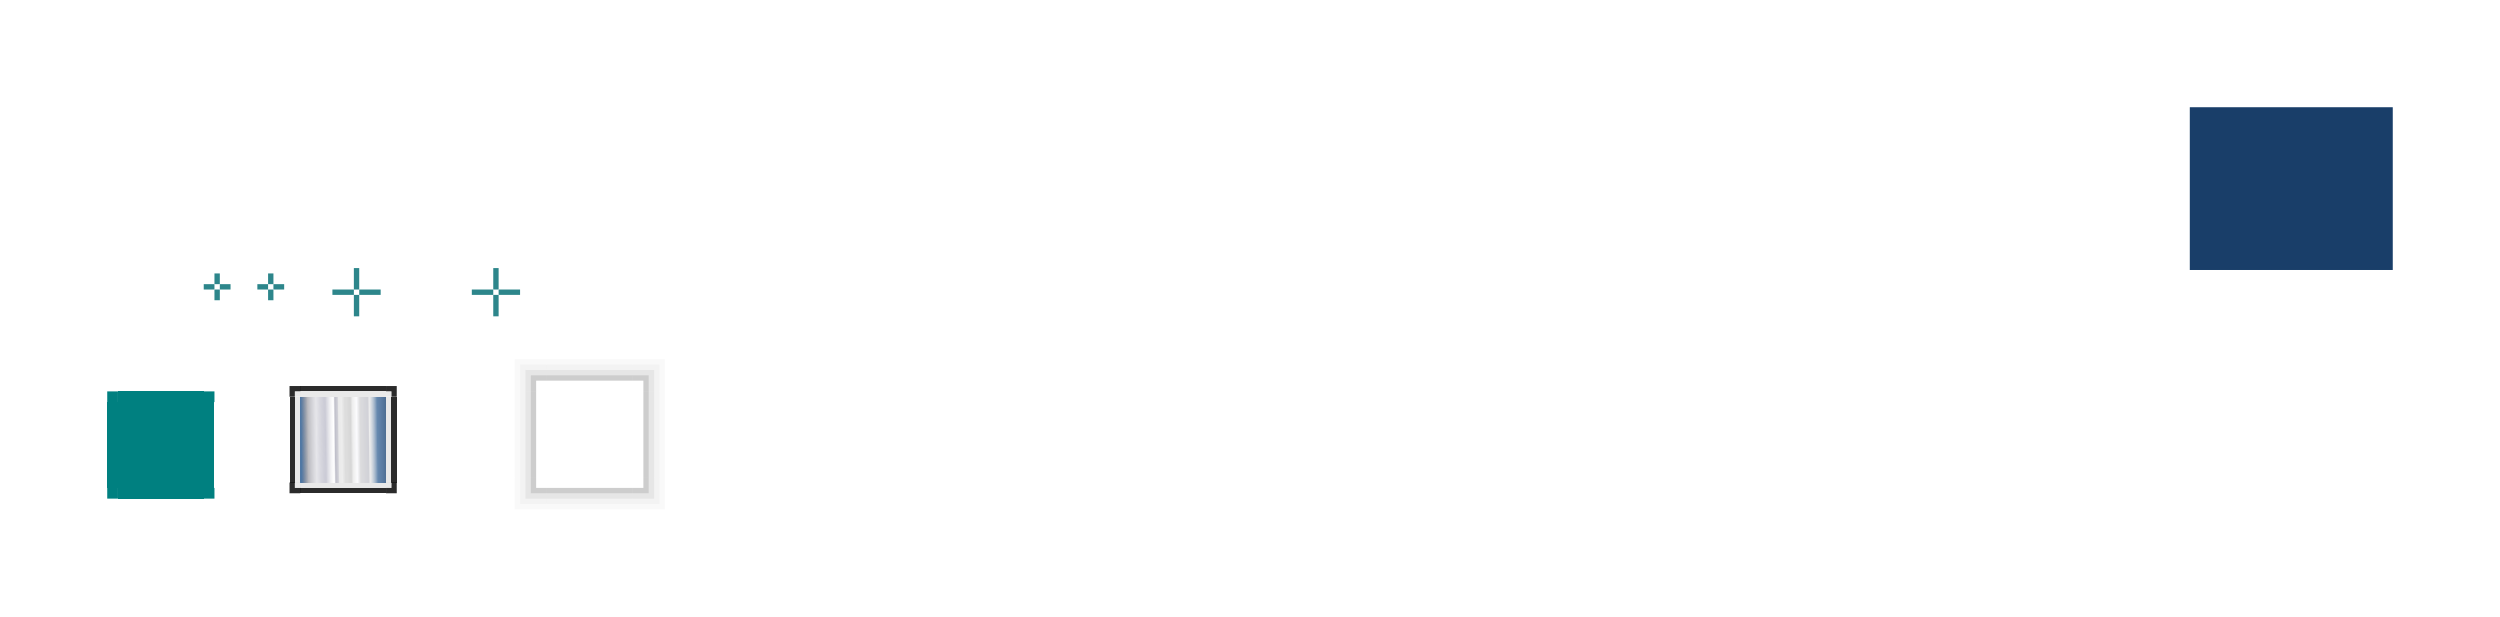
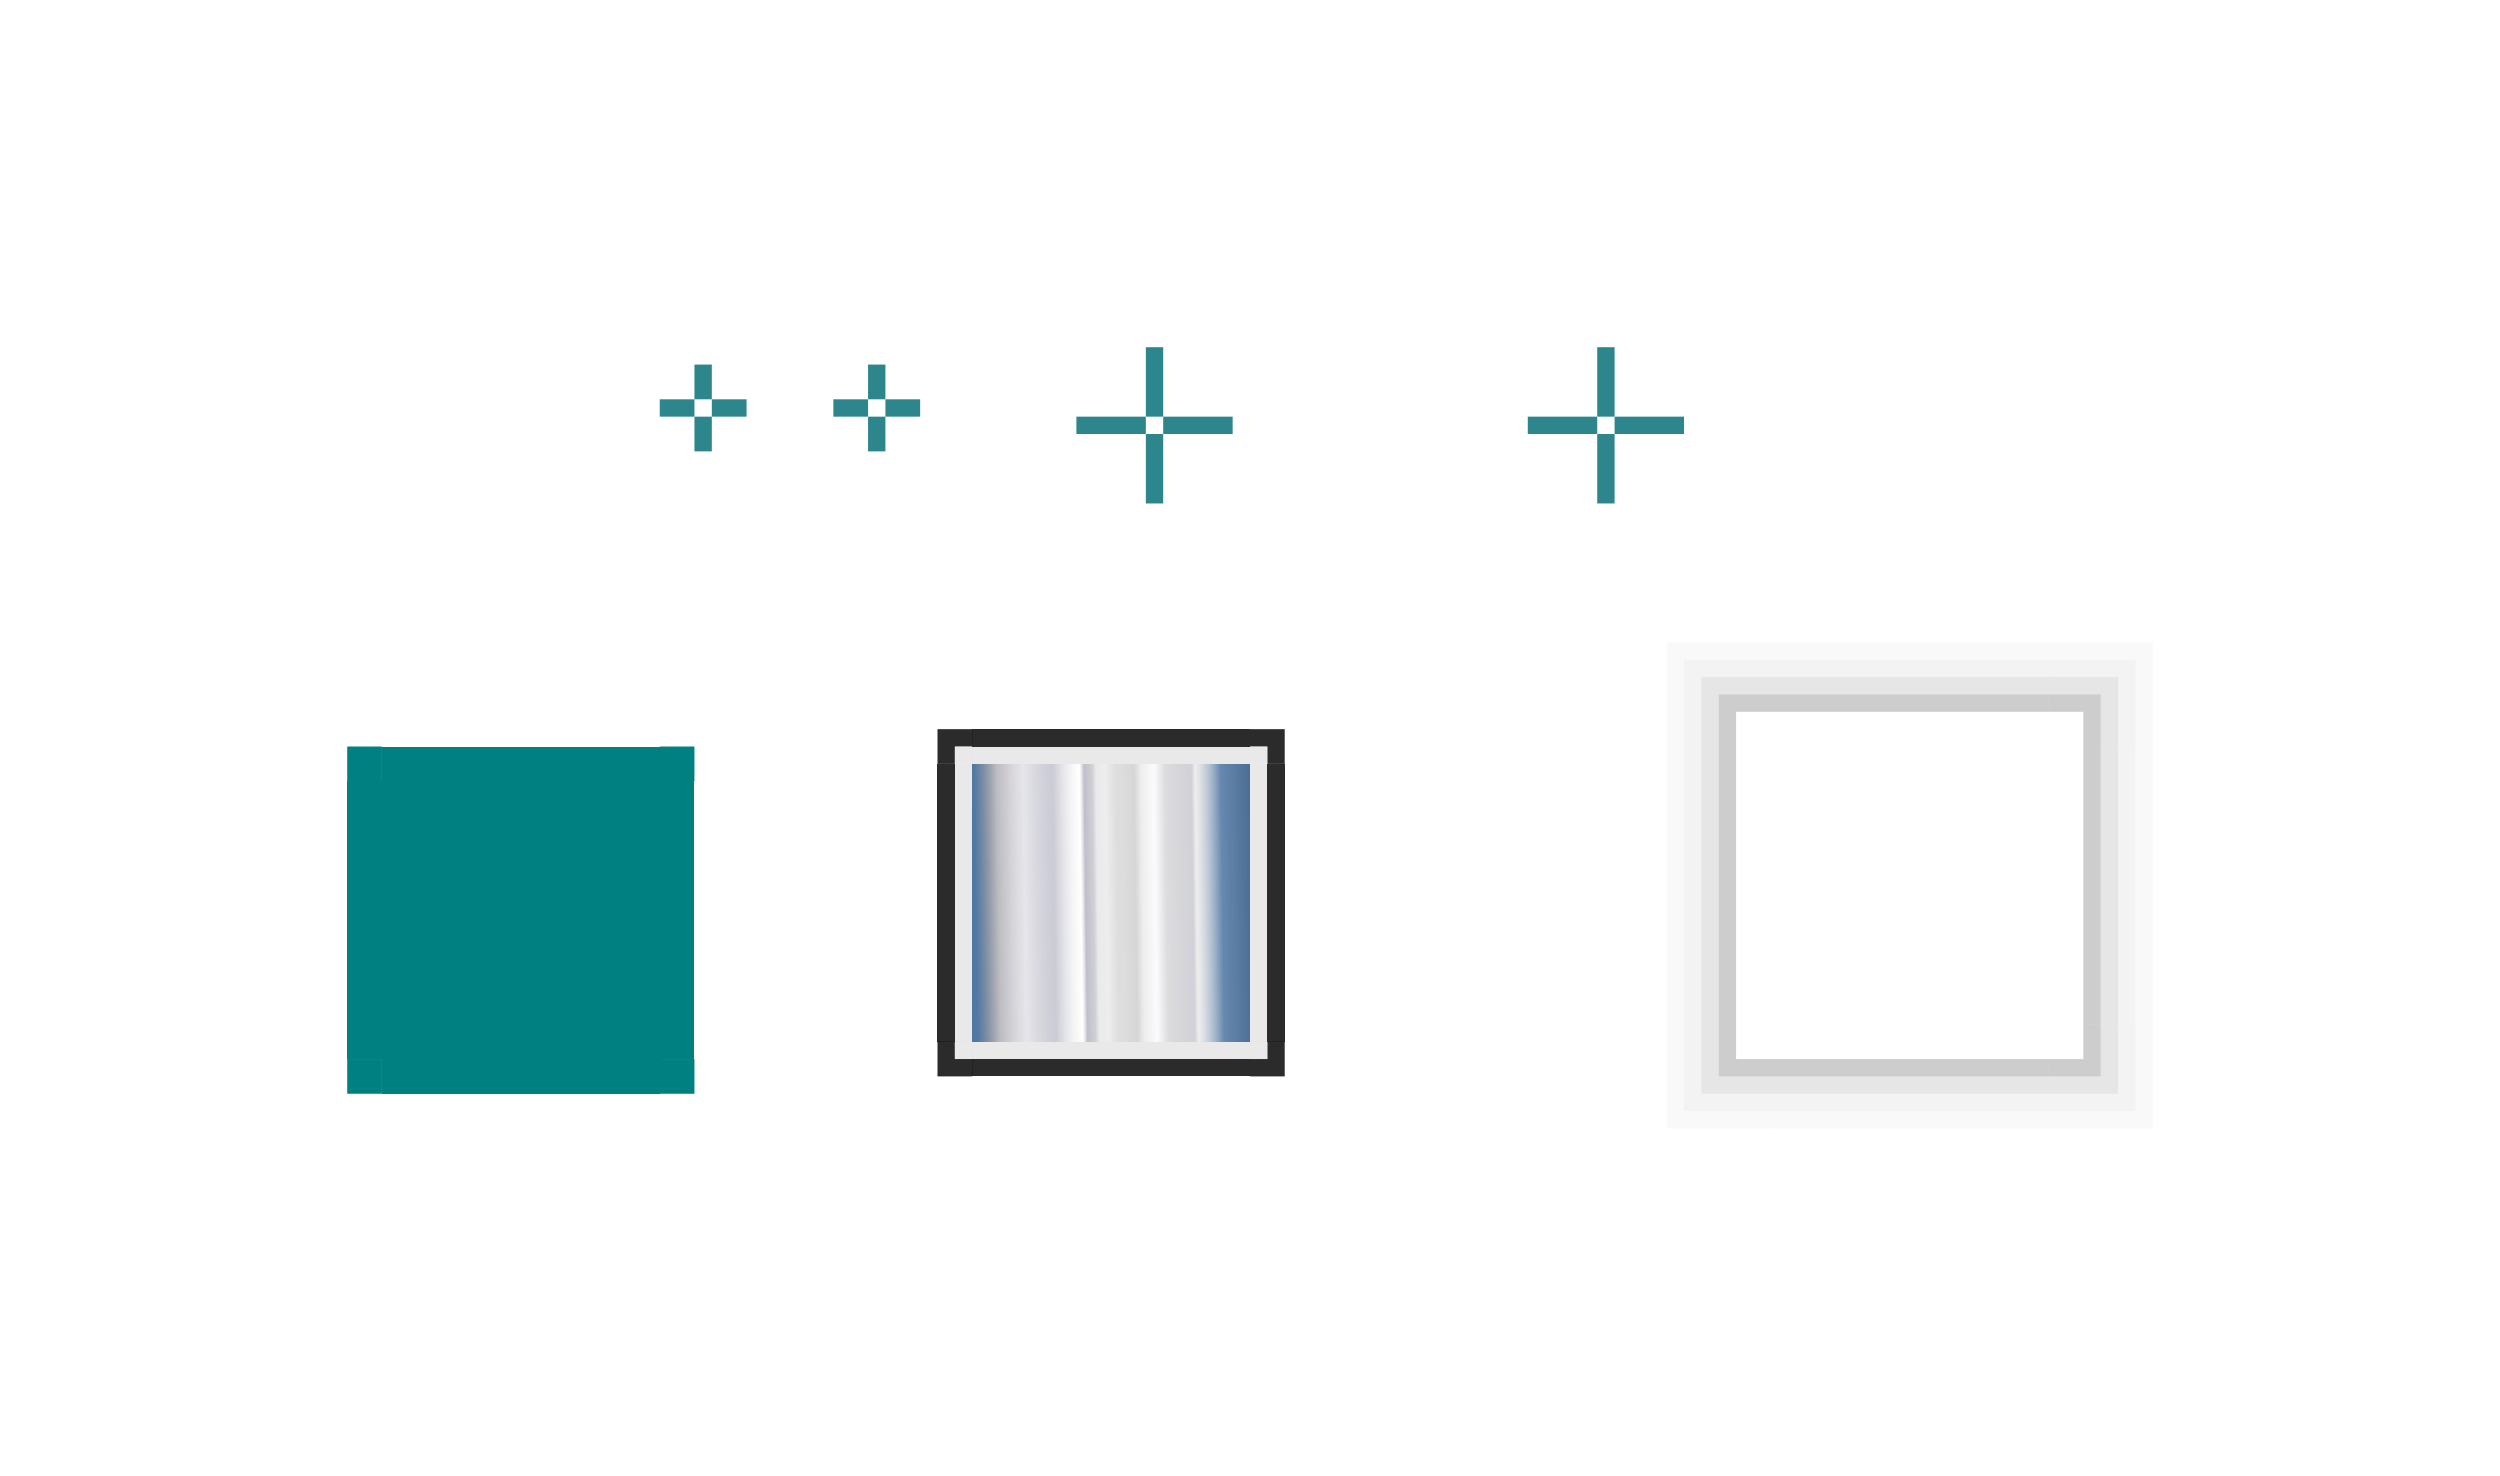
- <svg xmlns="http://www.w3.org/2000/svg" xmlns:xlink="http://www.w3.org/1999/xlink" width="466.286" height="115" viewBox="0 0 466.286 115" version="1.1" id="svg8">
+ <svg xmlns="http://www.w3.org/2000/svg" xmlns:xlink="http://www.w3.org/1999/xlink" width="144" height="85" viewBox="0 0 144 85" version="1.1" id="svg8">
  <defs id="defs2">
    <linearGradient xlink:href="#linearGradient898-510-332" id="linearGradient900-676-884" x1="-987.867" y1="88.769" x2="-956.242" y2="88.356" gradientUnits="userSpaceOnUse" gradientTransform="matrix(0.5,0,0,0.5,570.857,910.8721)" />
    <linearGradient id="linearGradient898-510-332">
      <stop style="stop-color:#1f528b;stop-opacity:1;opacity:1" offset="0" id="stop938" />
      <stop id="stop940" offset="0.082" style="stop-color:#1c1c2c;stop-opacity:0.385;opacity:1" />
      <stop style="stop-color:#4e4e6d;stop-opacity:0.184;opacity:1" offset="0.18" id="stop942" />
      <stop id="stop944" offset="0.288" style="stop-color:#7e7e99;stop-opacity:0.514;opacity:1" />
      <stop id="stop946" offset="0.384" style="stop-color:#ffffff;stop-opacity:0.272;opacity:1" />
      <stop id="stop948" offset="0.401" style="stop-color:#50506e;stop-opacity:0.467;opacity:1" />
      <stop id="stop950" offset="0.431" style="stop-color:#717186;stop-opacity:0.431;opacity:1" />
      <stop id="stop952" offset="0.444" style="stop-color:#bfbfbf;stop-opacity:0.431;opacity:1" />
      <stop id="stop954" offset="0.479" style="stop-color:#cbcbcb;stop-opacity:0.431;opacity:1" />
      <stop style="stop-color:#9c9c9c;stop-opacity:0.431;opacity:1" offset="0.517" id="stop956" />
      <stop id="stop958" offset="0.546" style="stop-color:#979797;stop-opacity:0.431;opacity:1" />
      <stop style="stop-color:#868686;stop-opacity:0.431;opacity:1" offset="0.584" id="stop960" />
      <stop style="stop-color:#cbcbcb;stop-opacity:0.431;opacity:1" offset="0.609" id="stop962" />
      <stop style="stop-color:#f4f4fb;stop-opacity:0.431;opacity:1" offset="0.656" id="stop964" />
      <stop style="stop-color:#97979c;stop-opacity:0.431;opacity:1" offset="0.697" id="stop966" />
      <stop id="stop968" offset="0.792" style="stop-color:#767789;stop-opacity:0.431;opacity:1" />
      <stop id="stop970" offset="0.806" style="stop-color:#cbcbcb;stop-opacity:0.431;opacity:1" />
      <stop style="stop-color:#1f528b;stop-opacity:0.874;opacity:1" offset="0.899" id="stop972" />
      <stop style="stop-color:#1c4575;stop-opacity:1;opacity:1" offset="1" id="stop974" />
    </linearGradient>
  </defs>
-   <g id="layer1" transform="translate(-20.73667,-873.2404)">
+   <g id="layer1" transform="translate(-20.73667,-903.2404)">
    <rect y="924.24" x="60.737" height="2" width="1" id="hint-top-margin" style="opacity:1;fill:#2d868b;fill-opacity:1;stroke:none;stroke-width:1;stroke-linecap:round;stroke-miterlimit:4;stroke-dasharray:none;stroke-opacity:1" />
    <rect style="opacity:1;fill:#2d868b;fill-opacity:1;stroke:none;stroke-width:1;stroke-linecap:round;stroke-miterlimit:4;stroke-dasharray:none;stroke-opacity:1" id="hint-bottom-margin" width="1" height="2" x="60.737" y="927.24" />
    <rect style="opacity:1;fill:#2d868b;fill-opacity:1;stroke:none;stroke-width:0.707;stroke-linecap:round;stroke-miterlimit:4;stroke-dasharray:none;stroke-opacity:1" id="hint-left-margin" width="2" height="1" x="58.737" y="926.24" />
    <rect y="926.24" x="61.737" height="1" width="2" id="hint-right-margin" style="opacity:1;fill:#2d868b;fill-opacity:1;stroke:none;stroke-width:0.707;stroke-linecap:round;stroke-miterlimit:4;stroke-dasharray:none;stroke-opacity:1" />
    <rect y="947.24" x="76.737" height="16" width="16" id="center" style="opacity:0.78;fill:url(#linearGradient900-676-884);fill-opacity:1;fill-rule:evenodd;stroke:none;stroke-width:0.248;stroke-linecap:square;stroke-linejoin:miter;stroke-miterlimit:4;stroke-dasharray:none;stroke-opacity:1;paint-order:normal;shape-rendering:crispEdges" />
    <rect y="923.24" x="86.737" height="4" width="1" id="shadow-hint-top-margin" style="opacity:1;fill:#2d868b;fill-opacity:1;stroke:none;stroke-width:1;stroke-linecap:round;stroke-miterlimit:4;stroke-dasharray:none;stroke-opacity:1" />
    <rect style="opacity:1;fill:#2d868b;fill-opacity:1;stroke:none;stroke-width:1;stroke-linecap:round;stroke-miterlimit:4;stroke-dasharray:none;stroke-opacity:1" id="shadow-hint-bottom-margin" width="1" height="4" x="86.737" y="928.24" />
    <rect style="opacity:1;fill:#2d868b;fill-opacity:1;stroke:none;stroke-width:1;stroke-linecap:round;stroke-miterlimit:4;stroke-dasharray:none;stroke-opacity:1" id="shadow-hint-left-margin" width="4" height="1" x="82.737" y="927.24" />
    <rect y="927.24" x="87.737" height="1" width="4" id="shadow-hint-right-margin" style="opacity:1;fill:#2d868b;fill-opacity:1;stroke:none;stroke-width:1;stroke-linecap:round;stroke-miterlimit:4;stroke-dasharray:none;stroke-opacity:1" />
    <rect style="opacity:1;fill:#2d868b;fill-opacity:1;stroke:none;stroke-width:1;stroke-linecap:round;stroke-miterlimit:4;stroke-dasharray:none;stroke-opacity:1" id="thick-hint-top-margin" width="1" height="2" x="70.737" y="924.24" />
    <rect y="927.24" x="70.737" height="2" width="1" id="thick-hint-bottom-margin" style="opacity:1;fill:#2d868b;fill-opacity:1;stroke:none;stroke-width:1;stroke-linecap:round;stroke-miterlimit:4;stroke-dasharray:none;stroke-opacity:1" />
    <rect y="926.24" x="68.737" height="1" width="2" id="thick-hint-left-margin" style="opacity:1;fill:#2d868b;fill-opacity:1;stroke:none;stroke-width:0.707;stroke-linecap:round;stroke-miterlimit:4;stroke-dasharray:none;stroke-opacity:1" />
    <rect style="opacity:1;fill:#2d868b;fill-opacity:1;stroke:none;stroke-width:0.707;stroke-linecap:round;stroke-miterlimit:4;stroke-dasharray:none;stroke-opacity:1" id="thick-hint-right-margin" width="2" height="1" x="71.737" y="926.24" />
    <g id="top" transform="matrix(0.5,0,0,1,40.36834,-8.999951)" style="stroke-width:1.414">
      <rect transform="rotate(-90)" style="opacity:1;fill:#000000;fill-opacity:0.83;fill-rule:evenodd;stroke:none;stroke-width:3.04;stroke-linecap:square;stroke-linejoin:miter;stroke-miterlimit:4;stroke-dasharray:none;stroke-opacity:1;paint-order:normal;shape-rendering:crispEdges" id="rect892" width="1" height="32" x="-955.24" y="72.737" />
      <rect y="72.737" x="-956.24" height="32" width="1" id="rect886" style="opacity:1;fill:#dadada;fill-opacity:0.583;fill-rule:evenodd;stroke:none;stroke-width:3.04;stroke-linecap:square;stroke-linejoin:miter;stroke-miterlimit:4;stroke-dasharray:none;stroke-opacity:1;paint-order:normal;shape-rendering:crispEdges" transform="rotate(-90)" />
    </g>
    <g id="shadow-top" transform="matrix(0.4999998,0,0,1,28.3684,-11)" style="stroke-width:1.414">
      <rect style="opacity:1;fill:none;fill-opacity:1;stroke:none;stroke-width:1.414;stroke-linecap:round;stroke-miterlimit:4;stroke-dasharray:none;stroke-opacity:1" id="rect938" width="32" height="2" x="188.737" y="955.24" />
      <rect y="954.24" x="188.737" height="1" width="32" id="rect940" style="opacity:1;fill:#000000;fill-opacity:0.196;stroke:none;stroke-width:1.414;stroke-linecap:round;stroke-miterlimit:4;stroke-dasharray:none;stroke-opacity:1" />
      <rect style="opacity:1;fill:#000000;fill-opacity:0.098;stroke:none;stroke-width:1.414;stroke-linecap:round;stroke-miterlimit:4;stroke-dasharray:none;stroke-opacity:1" id="rect942" width="32" height="1" x="188.737" y="953.24" />
      <rect y="952.24" x="188.737" height="1" width="32" id="rect944" style="opacity:1;fill:#000000;fill-opacity:0.047;stroke:none;stroke-width:1.414;stroke-linecap:round;stroke-miterlimit:4;stroke-dasharray:none;stroke-opacity:1" />
      <rect style="opacity:1;fill:#000000;fill-opacity:0.024;stroke:none;stroke-width:1.414;stroke-linecap:round;stroke-miterlimit:4;stroke-dasharray:none;stroke-opacity:1" id="rect946" width="32" height="1" x="188.737" y="951.24" />
    </g>
    <g style="stroke-width:1.414" transform="matrix(0.5,0,0,-1,40.36834,1919.481)" id="bottom">
      <rect y="72.737" x="-955.24" height="32" width="1" id="rect950" style="opacity:1;fill:#000000;fill-opacity:0.83;fill-rule:evenodd;stroke:none;stroke-width:3.04;stroke-linecap:square;stroke-linejoin:miter;stroke-miterlimit:4;stroke-dasharray:none;stroke-opacity:1;paint-order:normal;shape-rendering:crispEdges" transform="rotate(-90)" />
      <rect transform="rotate(-90)" style="opacity:1;fill:#dadada;fill-opacity:0.583;fill-rule:evenodd;stroke:none;stroke-width:3.04;stroke-linecap:square;stroke-linejoin:miter;stroke-miterlimit:4;stroke-dasharray:none;stroke-opacity:1;paint-order:normal;shape-rendering:crispEdges" id="rect952" width="1" height="32" x="-956.24" y="72.737" />
    </g>
    <g style="stroke-width:1.414" transform="matrix(0,0.5,-1,0,1048.977,910.8721)" id="right">
      <rect y="72.737" x="-955.24" height="32" width="1" id="rect957" style="opacity:1;fill:#000000;fill-opacity:0.83;fill-rule:evenodd;stroke:none;stroke-width:3.04;stroke-linecap:square;stroke-linejoin:miter;stroke-miterlimit:4;stroke-dasharray:none;stroke-opacity:1;paint-order:normal;shape-rendering:crispEdges" transform="rotate(-90)" />
      <rect transform="rotate(-90)" style="opacity:1;fill:#dadada;fill-opacity:0.583;fill-rule:evenodd;stroke:none;stroke-width:3.04;stroke-linecap:square;stroke-linejoin:miter;stroke-miterlimit:4;stroke-dasharray:none;stroke-opacity:1;paint-order:normal;shape-rendering:crispEdges" id="rect959" width="1" height="32" x="-956.24" y="72.737" />
    </g>
    <g id="left" transform="matrix(0,0.5,1,0,-879.5037,910.8721)" style="stroke-width:1.414">
      <rect transform="rotate(-90)" style="opacity:1;fill:#000000;fill-opacity:0.83;fill-rule:evenodd;stroke:none;stroke-width:3.04;stroke-linecap:square;stroke-linejoin:miter;stroke-miterlimit:4;stroke-dasharray:none;stroke-opacity:1;paint-order:normal;shape-rendering:crispEdges" id="rect963" width="1" height="32" x="-955.24" y="72.737" />
      <rect y="72.737" x="-956.24" height="32" width="1" id="rect965" style="opacity:1;fill:#dadada;fill-opacity:0.583;fill-rule:evenodd;stroke:none;stroke-width:3.04;stroke-linecap:square;stroke-linejoin:miter;stroke-miterlimit:4;stroke-dasharray:none;stroke-opacity:1;paint-order:normal;shape-rendering:crispEdges" transform="rotate(-90)" />
    </g>
    <g id="topright" transform="translate(-1.00001,2.000046)">
      <path id="rect969" transform="translate(46.7367,930.2404)" d="m 47,13 v 1 h 1 v 1 h 1 v -2 z" style="opacity:1;fill:#000000;fill-opacity:0.831;stroke:none;stroke-width:3;stroke-linecap:round;stroke-miterlimit:4;stroke-dasharray:none;stroke-opacity:1" />
      <rect y="944.24" x="93.737" height="1" width="1" id="rect973" style="opacity:1;fill:#dadada;fill-opacity:0.583;stroke:none;stroke-width:3;stroke-linecap:round;stroke-miterlimit:4;stroke-dasharray:none;stroke-opacity:1" />
    </g>
    <g transform="matrix(-1,0,0,1,170.4734,2.000046)" id="topleft">
      <path style="opacity:1;fill:#000000;fill-opacity:0.831;stroke:none;stroke-width:3;stroke-linecap:round;stroke-miterlimit:4;stroke-dasharray:none;stroke-opacity:1" d="m 47,13 v 1 h 1 v 1 h 1 v -2 z" transform="translate(46.7367,930.2404)" id="path980" />
      <rect style="opacity:1;fill:#dadada;fill-opacity:0.583;stroke:none;stroke-width:3;stroke-linecap:round;stroke-miterlimit:4;stroke-dasharray:none;stroke-opacity:1" id="rect982" width="1" height="1" x="93.737" y="944.24" />
    </g>
    <g transform="matrix(1,0,0,-1,-1.00001,1908.481)" id="bottomright">
      <path style="opacity:1;fill:#000000;fill-opacity:0.831;stroke:none;stroke-width:3;stroke-linecap:round;stroke-miterlimit:4;stroke-dasharray:none;stroke-opacity:1" d="m 47,13 v 1 h 1 v 1 h 1 v -2 z" transform="translate(46.7367,930.2404)" id="path986" />
      <rect style="opacity:1;fill:#dadada;fill-opacity:0.583;stroke:none;stroke-width:3;stroke-linecap:round;stroke-miterlimit:4;stroke-dasharray:none;stroke-opacity:1" id="rect988" width="1" height="1" x="93.737" y="944.24" />
    </g>
    <g transform="rotate(-180,85.2367,954.2404)" id="bottomleft">
      <path style="opacity:1;fill:#000000;fill-opacity:0.831;stroke:none;stroke-width:3;stroke-linecap:round;stroke-miterlimit:4;stroke-dasharray:none;stroke-opacity:1" d="m 47,13 v 1 h 1 v 1 h 1 v -2 z" transform="translate(46.7367,930.2404)" id="path992" />
      <rect style="opacity:1;fill:#dadada;fill-opacity:0.583;stroke:none;stroke-width:3;stroke-linecap:round;stroke-miterlimit:4;stroke-dasharray:none;stroke-opacity:1" id="rect994" width="1" height="1" x="93.737" y="944.24" />
    </g>
    <g id="shadow-topright" transform="translate(-25,-8.000002)">
      <path id="rect998" transform="translate(46.7367,930.2404)" d="m 117,18 v 1 h 5 v 5 h 1 v -6 z" style="opacity:1;fill:#000000;fill-opacity:0.024;stroke:none;stroke-width:3;stroke-linecap:round;stroke-miterlimit:4;stroke-dasharray:none;stroke-opacity:1" />
      <path id="rect1002" d="m 163.737,949.24 v 1 h 4 v 4 h 1 v -5 z" style="opacity:1;fill:#000000;fill-opacity:0.047;stroke:none;stroke-width:3;stroke-linecap:round;stroke-miterlimit:4;stroke-dasharray:none;stroke-opacity:1" />
      <path id="rect1007" d="m 163.737,950.24 v 1 h 3 v 3 h 1 v -4 z" style="opacity:1;fill:#000000;fill-opacity:0.098;stroke:none;stroke-width:3;stroke-linecap:round;stroke-miterlimit:4;stroke-dasharray:none;stroke-opacity:1" />
      <path id="rect1012" d="m 163.737,951.24 v 1 h 2 v 2 h 1 v -3 z" style="opacity:1;fill:#000000;fill-opacity:0.196;stroke:none;stroke-width:3;stroke-linecap:round;stroke-miterlimit:4;stroke-dasharray:none;stroke-opacity:1" />
    </g>
    <g style="stroke-width:1.414" transform="matrix(0,0.4999998,-1,0,1095.977,851.8721)" id="shadow-right">
      <rect y="955.24" x="188.737" height="2" width="32" id="rect1024" style="opacity:1;fill:none;fill-opacity:1;stroke:none;stroke-width:1.414;stroke-linecap:round;stroke-miterlimit:4;stroke-dasharray:none;stroke-opacity:1" />
      <rect style="opacity:1;fill:#000000;fill-opacity:0.196;stroke:none;stroke-width:1.414;stroke-linecap:round;stroke-miterlimit:4;stroke-dasharray:none;stroke-opacity:1" id="rect1026" width="32" height="1" x="188.737" y="954.24" />
      <rect y="953.24" x="188.737" height="1" width="32" id="rect1028" style="opacity:1;fill:#000000;fill-opacity:0.098;stroke:none;stroke-width:1.414;stroke-linecap:round;stroke-miterlimit:4;stroke-dasharray:none;stroke-opacity:1" />
      <rect style="opacity:1;fill:#000000;fill-opacity:0.047;stroke:none;stroke-width:1.414;stroke-linecap:round;stroke-miterlimit:4;stroke-dasharray:none;stroke-opacity:1" id="rect1030" width="32" height="1" x="188.737" y="952.24" />
      <rect y="951.24" x="188.737" height="1" width="32" id="rect1032" style="opacity:1;fill:#000000;fill-opacity:0.024;stroke:none;stroke-width:1.414;stroke-linecap:round;stroke-miterlimit:4;stroke-dasharray:none;stroke-opacity:1" />
    </g>
    <g transform="matrix(1,0,0,-1,-25,1916.481)" id="shadow-bottomright">
      <path style="opacity:1;fill:#000000;fill-opacity:0.024;stroke:none;stroke-width:3;stroke-linecap:round;stroke-miterlimit:4;stroke-dasharray:none;stroke-opacity:1" d="m 117,18 v 1 h 5 v 5 h 1 v -6 z" transform="translate(46.7367,930.2404)" id="path1036" />
      <path style="opacity:1;fill:#000000;fill-opacity:0.047;stroke:none;stroke-width:3;stroke-linecap:round;stroke-miterlimit:4;stroke-dasharray:none;stroke-opacity:1" d="m 163.737,949.24 v 1 h 4 v 4 h 1 v -5 z" id="path1038" />
      <path style="opacity:1;fill:#000000;fill-opacity:0.098;stroke:none;stroke-width:3;stroke-linecap:round;stroke-miterlimit:4;stroke-dasharray:none;stroke-opacity:1" d="m 163.737,950.24 v 1 h 3 v 3 h 1 v -4 z" id="path1040" />
      <path style="opacity:1;fill:#000000;fill-opacity:0.196;stroke:none;stroke-width:3;stroke-linecap:round;stroke-miterlimit:4;stroke-dasharray:none;stroke-opacity:1" d="m 163.737,951.24 v 1 h 2 v 2 h 1 v -3 z" id="path1042" />
    </g>
    <g style="stroke-width:1.414" transform="matrix(0.4999998,0,0,-1,28.3684,1919.481)" id="shadow-bottom">
      <rect y="955.24" x="188.737" height="2" width="32" id="rect1046" style="opacity:1;fill:none;fill-opacity:1;stroke:none;stroke-width:1.414;stroke-linecap:round;stroke-miterlimit:4;stroke-dasharray:none;stroke-opacity:1" />
      <rect style="opacity:1;fill:#000000;fill-opacity:0.196;stroke:none;stroke-width:1.414;stroke-linecap:round;stroke-miterlimit:4;stroke-dasharray:none;stroke-opacity:1" id="rect1048" width="32" height="1" x="188.737" y="954.24" />
      <rect y="953.24" x="188.737" height="1" width="32" id="rect1050" style="opacity:1;fill:#000000;fill-opacity:0.098;stroke:none;stroke-width:1.414;stroke-linecap:round;stroke-miterlimit:4;stroke-dasharray:none;stroke-opacity:1" />
      <rect style="opacity:1;fill:#000000;fill-opacity:0.047;stroke:none;stroke-width:1.414;stroke-linecap:round;stroke-miterlimit:4;stroke-dasharray:none;stroke-opacity:1" id="rect1052" width="32" height="1" x="188.737" y="952.24" />
      <rect y="951.24" x="188.737" height="1" width="32" id="rect1054" style="opacity:1;fill:#000000;fill-opacity:0.024;stroke:none;stroke-width:1.414;stroke-linecap:round;stroke-miterlimit:4;stroke-dasharray:none;stroke-opacity:1" />
    </g>
    <g transform="rotate(-180,143.2367,958.2404)" id="shadow-bottomleft">
      <path style="opacity:1;fill:#000000;fill-opacity:0.024;stroke:none;stroke-width:3;stroke-linecap:round;stroke-miterlimit:4;stroke-dasharray:none;stroke-opacity:1" d="m 117,18 v 1 h 5 v 5 h 1 v -6 z" transform="translate(46.7367,930.2404)" id="path1068" />
      <path style="opacity:1;fill:#000000;fill-opacity:0.047;stroke:none;stroke-width:3;stroke-linecap:round;stroke-miterlimit:4;stroke-dasharray:none;stroke-opacity:1" d="m 163.737,949.24 v 1 h 4 v 4 h 1 v -5 z" id="path1070" />
      <path style="opacity:1;fill:#000000;fill-opacity:0.098;stroke:none;stroke-width:3;stroke-linecap:round;stroke-miterlimit:4;stroke-dasharray:none;stroke-opacity:1" d="m 163.737,950.24 v 1 h 3 v 3 h 1 v -4 z" id="path1072" />
      <path style="opacity:1;fill:#000000;fill-opacity:0.196;stroke:none;stroke-width:3;stroke-linecap:round;stroke-miterlimit:4;stroke-dasharray:none;stroke-opacity:1" d="m 163.737,951.24 v 1 h 2 v 2 h 1 v -3 z" id="path1074" />
    </g>
    <g style="stroke-width:1.414" transform="matrix(0,-0.4999998,1,0,-834.5037,1056.609)" id="shadow-left">
      <rect y="955.24" x="188.737" height="2" width="32" id="rect1078" style="opacity:1;fill:none;fill-opacity:1;stroke:none;stroke-width:1.414;stroke-linecap:round;stroke-miterlimit:4;stroke-dasharray:none;stroke-opacity:1" />
      <rect style="opacity:1;fill:#000000;fill-opacity:0.196;stroke:none;stroke-width:1.414;stroke-linecap:round;stroke-miterlimit:4;stroke-dasharray:none;stroke-opacity:1" id="rect1080" width="32" height="1" x="188.737" y="954.24" />
      <rect y="953.24" x="188.737" height="1" width="32" id="rect1082" style="opacity:1;fill:#000000;fill-opacity:0.098;stroke:none;stroke-width:1.414;stroke-linecap:round;stroke-miterlimit:4;stroke-dasharray:none;stroke-opacity:1" />
      <rect style="opacity:1;fill:#000000;fill-opacity:0.047;stroke:none;stroke-width:1.414;stroke-linecap:round;stroke-miterlimit:4;stroke-dasharray:none;stroke-opacity:1" id="rect1084" width="32" height="1" x="188.737" y="952.24" />
      <rect y="951.24" x="188.737" height="1" width="32" id="rect1086" style="opacity:1;fill:#000000;fill-opacity:0.024;stroke:none;stroke-width:1.414;stroke-linecap:round;stroke-miterlimit:4;stroke-dasharray:none;stroke-opacity:1" />
    </g>
    <g transform="matrix(-1,0,0,1,286.4734,-8.000002)" id="shadow-topleft">
      <path style="opacity:1;fill:#000000;fill-opacity:0.024;stroke:none;stroke-width:3;stroke-linecap:round;stroke-miterlimit:4;stroke-dasharray:none;stroke-opacity:1" d="m 117,18 v 1 h 5 v 5 h 1 v -6 z" transform="translate(46.7367,930.2404)" id="path1090" />
      <path style="opacity:1;fill:#000000;fill-opacity:0.047;stroke:none;stroke-width:3;stroke-linecap:round;stroke-miterlimit:4;stroke-dasharray:none;stroke-opacity:1" d="m 163.737,949.24 v 1 h 4 v 4 h 1 v -5 z" id="path1092" />
      <path style="opacity:1;fill:#000000;fill-opacity:0.098;stroke:none;stroke-width:3;stroke-linecap:round;stroke-miterlimit:4;stroke-dasharray:none;stroke-opacity:1" d="m 163.737,950.24 v 1 h 3 v 3 h 1 v -4 z" id="path1094" />
      <path style="opacity:1;fill:#000000;fill-opacity:0.196;stroke:none;stroke-width:3;stroke-linecap:round;stroke-miterlimit:4;stroke-dasharray:none;stroke-opacity:1" d="m 163.737,951.24 v 1 h 2 v 2 h 1 v -3 z" id="path1096" />
    </g>
-     <rect style="opacity:1;fill:#193e69;fill-opacity:1;stroke:none;stroke-width:3;stroke-linecap:round;stroke-miterlimit:4;stroke-dasharray:none;stroke-opacity:1" id="rect915" width="37.857" height="30.357" x="429.165" y="893.24" />
    <rect style="opacity:1;fill:#2d868b;fill-opacity:1;stroke:none;stroke-width:1;stroke-linecap:round;stroke-miterlimit:4;stroke-dasharray:none;stroke-opacity:1" id="shadow-hint-top-inset" width="1" height="4" x="112.737" y="923.24" />
    <rect y="928.24" x="112.737" height="4" width="1" id="shadow-hint-bottom-inset" style="opacity:1;fill:#2d868b;fill-opacity:1;stroke:none;stroke-width:1;stroke-linecap:round;stroke-miterlimit:4;stroke-dasharray:none;stroke-opacity:1" />
    <rect y="927.24" x="108.737" height="1" width="4" id="shadow-hint-left-inset" style="opacity:1;fill:#2d868b;fill-opacity:1;stroke:none;stroke-width:1;stroke-linecap:round;stroke-miterlimit:4;stroke-dasharray:none;stroke-opacity:1" />
    <rect style="opacity:1;fill:#2d868b;fill-opacity:1;stroke:none;stroke-width:1;stroke-linecap:round;stroke-miterlimit:4;stroke-dasharray:none;stroke-opacity:1" id="shadow-hint-right-inset" width="4" height="1" x="113.737" y="927.24" />
    <rect y="948.24" x="42.737" height="16" width="16" id="mask-center" style="opacity:1;fill:#008080;fill-opacity:1;fill-rule:evenodd;stroke:none;stroke-width:0.248;stroke-linecap:square;stroke-linejoin:miter;stroke-miterlimit:4;stroke-dasharray:none;stroke-opacity:1;paint-order:normal;shape-rendering:crispEdges" />
    <g id="mask-top" transform="matrix(0.5,0,0,1,6.368334,-8.000004)" style="fill:#008080;stroke-width:1.414">
      <rect y="72.737" x="-956.24" height="32" width="2" id="rect909" style="opacity:1;fill:#008080;fill-opacity:1;fill-rule:evenodd;stroke:none;stroke-width:4.299;stroke-linecap:square;stroke-linejoin:miter;stroke-miterlimit:4;stroke-dasharray:none;stroke-opacity:1;paint-order:normal;shape-rendering:crispEdges" transform="rotate(-90)" />
    </g>
    <g style="fill:#008080;stroke-width:1.414" transform="matrix(0.5,0,0,-1,6.368334,1920.481)" id="mask-bottom">
      <rect transform="rotate(-90)" style="opacity:1;fill:#008080;fill-opacity:1;fill-rule:evenodd;stroke:none;stroke-width:4.299;stroke-linecap:square;stroke-linejoin:miter;stroke-miterlimit:4;stroke-dasharray:none;stroke-opacity:1;paint-order:normal;shape-rendering:crispEdges" id="rect915-3" width="2" height="32" x="-956.24" y="72.737" />
    </g>
    <g style="fill:#008080;stroke-width:1.414" transform="matrix(0,0.5000002,-2.000008,0,1971.225,911.872)" id="mask-right">
      <rect transform="rotate(-90)" style="opacity:1;fill:#008080;fill-opacity:1;fill-rule:evenodd;stroke:none;stroke-width:3.04;stroke-linecap:square;stroke-linejoin:miter;stroke-miterlimit:4;stroke-dasharray:none;stroke-opacity:1;paint-order:normal;shape-rendering:crispEdges" id="rect921" width="1" height="32" x="-956.24" y="72.737" />
    </g>
    <g id="mask-left" transform="matrix(0,0.5,1,0,-913.5037,911.8721)" style="fill:#008080;stroke-width:1.414">
      <rect y="72.737" x="-956.24" height="32" width="2" id="rect927" style="opacity:1;fill:#008080;fill-opacity:1;fill-rule:evenodd;stroke:none;stroke-width:4.299;stroke-linecap:square;stroke-linejoin:miter;stroke-miterlimit:4;stroke-dasharray:none;stroke-opacity:1;paint-order:normal;shape-rendering:crispEdges" transform="rotate(-90)" />
    </g>
    <g style="fill:#008080" id="mask-topright" transform="translate(-35.00003,2.999996)">
      <rect y="943.24" x="93.737" height="2" width="2" id="rect933" style="opacity:1;fill:#008080;fill-opacity:1;stroke:none;stroke-width:6;stroke-linecap:round;stroke-miterlimit:4;stroke-dasharray:none;stroke-opacity:1" />
    </g>
    <g style="fill:#008080" transform="matrix(-1,0,0,1,136.4734,2.999996)" id="mask-topleft">
      <rect style="opacity:1;fill:#008080;fill-opacity:1;stroke:none;stroke-width:6;stroke-linecap:round;stroke-miterlimit:4;stroke-dasharray:none;stroke-opacity:1" id="rect939" width="2" height="2" x="93.737" y="943.24" />
    </g>
    <g style="fill:#008080" transform="matrix(1,0,0,-1,-35.00003,1909.481)" id="mask-bottomright">
      <rect style="opacity:1;fill:#008080;fill-opacity:1;stroke:none;stroke-width:6;stroke-linecap:round;stroke-miterlimit:4;stroke-dasharray:none;stroke-opacity:1" id="rect945" width="2" height="2" x="93.737" y="943.24" />
    </g>
    <g style="fill:#008080" transform="rotate(-180,68.23669,954.7404)" id="mask-bottomleft">
      <rect style="opacity:1;fill:#008080;fill-opacity:1;stroke:none;stroke-width:6;stroke-linecap:round;stroke-miterlimit:4;stroke-dasharray:none;stroke-opacity:1" id="rect951" width="2" height="2" x="93.737" y="943.24" />
    </g>
  </g>
</svg>
